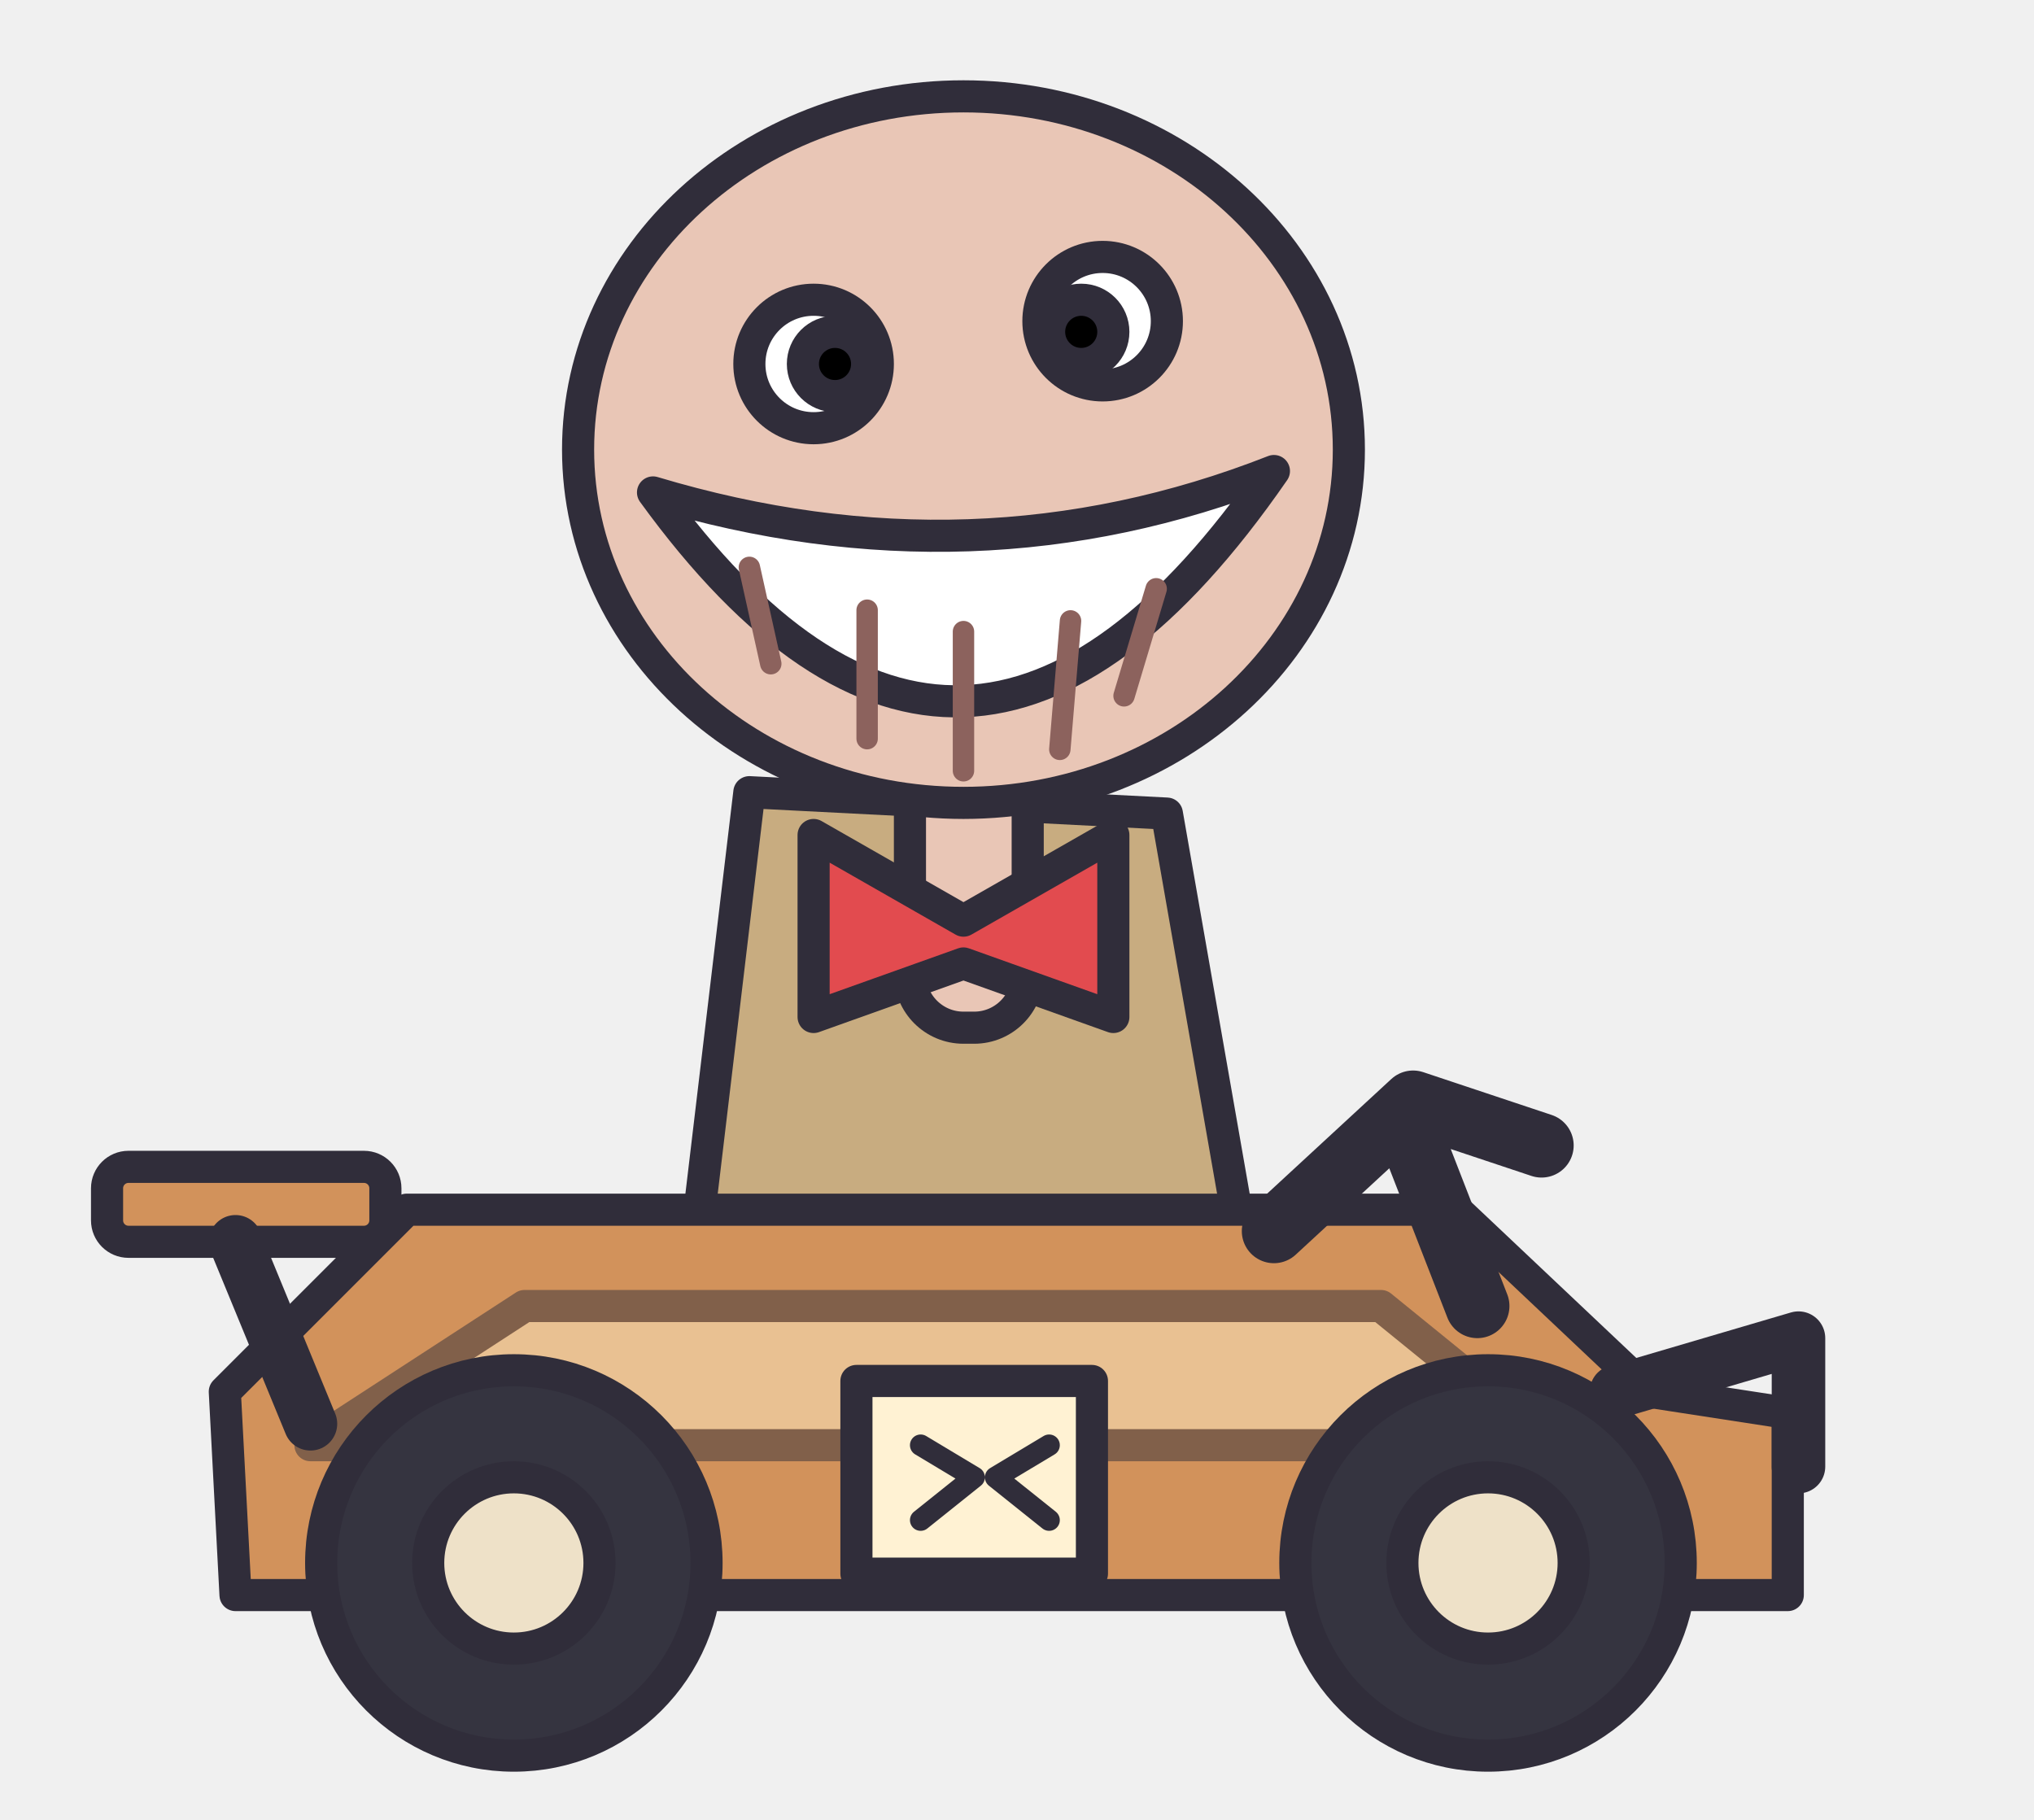
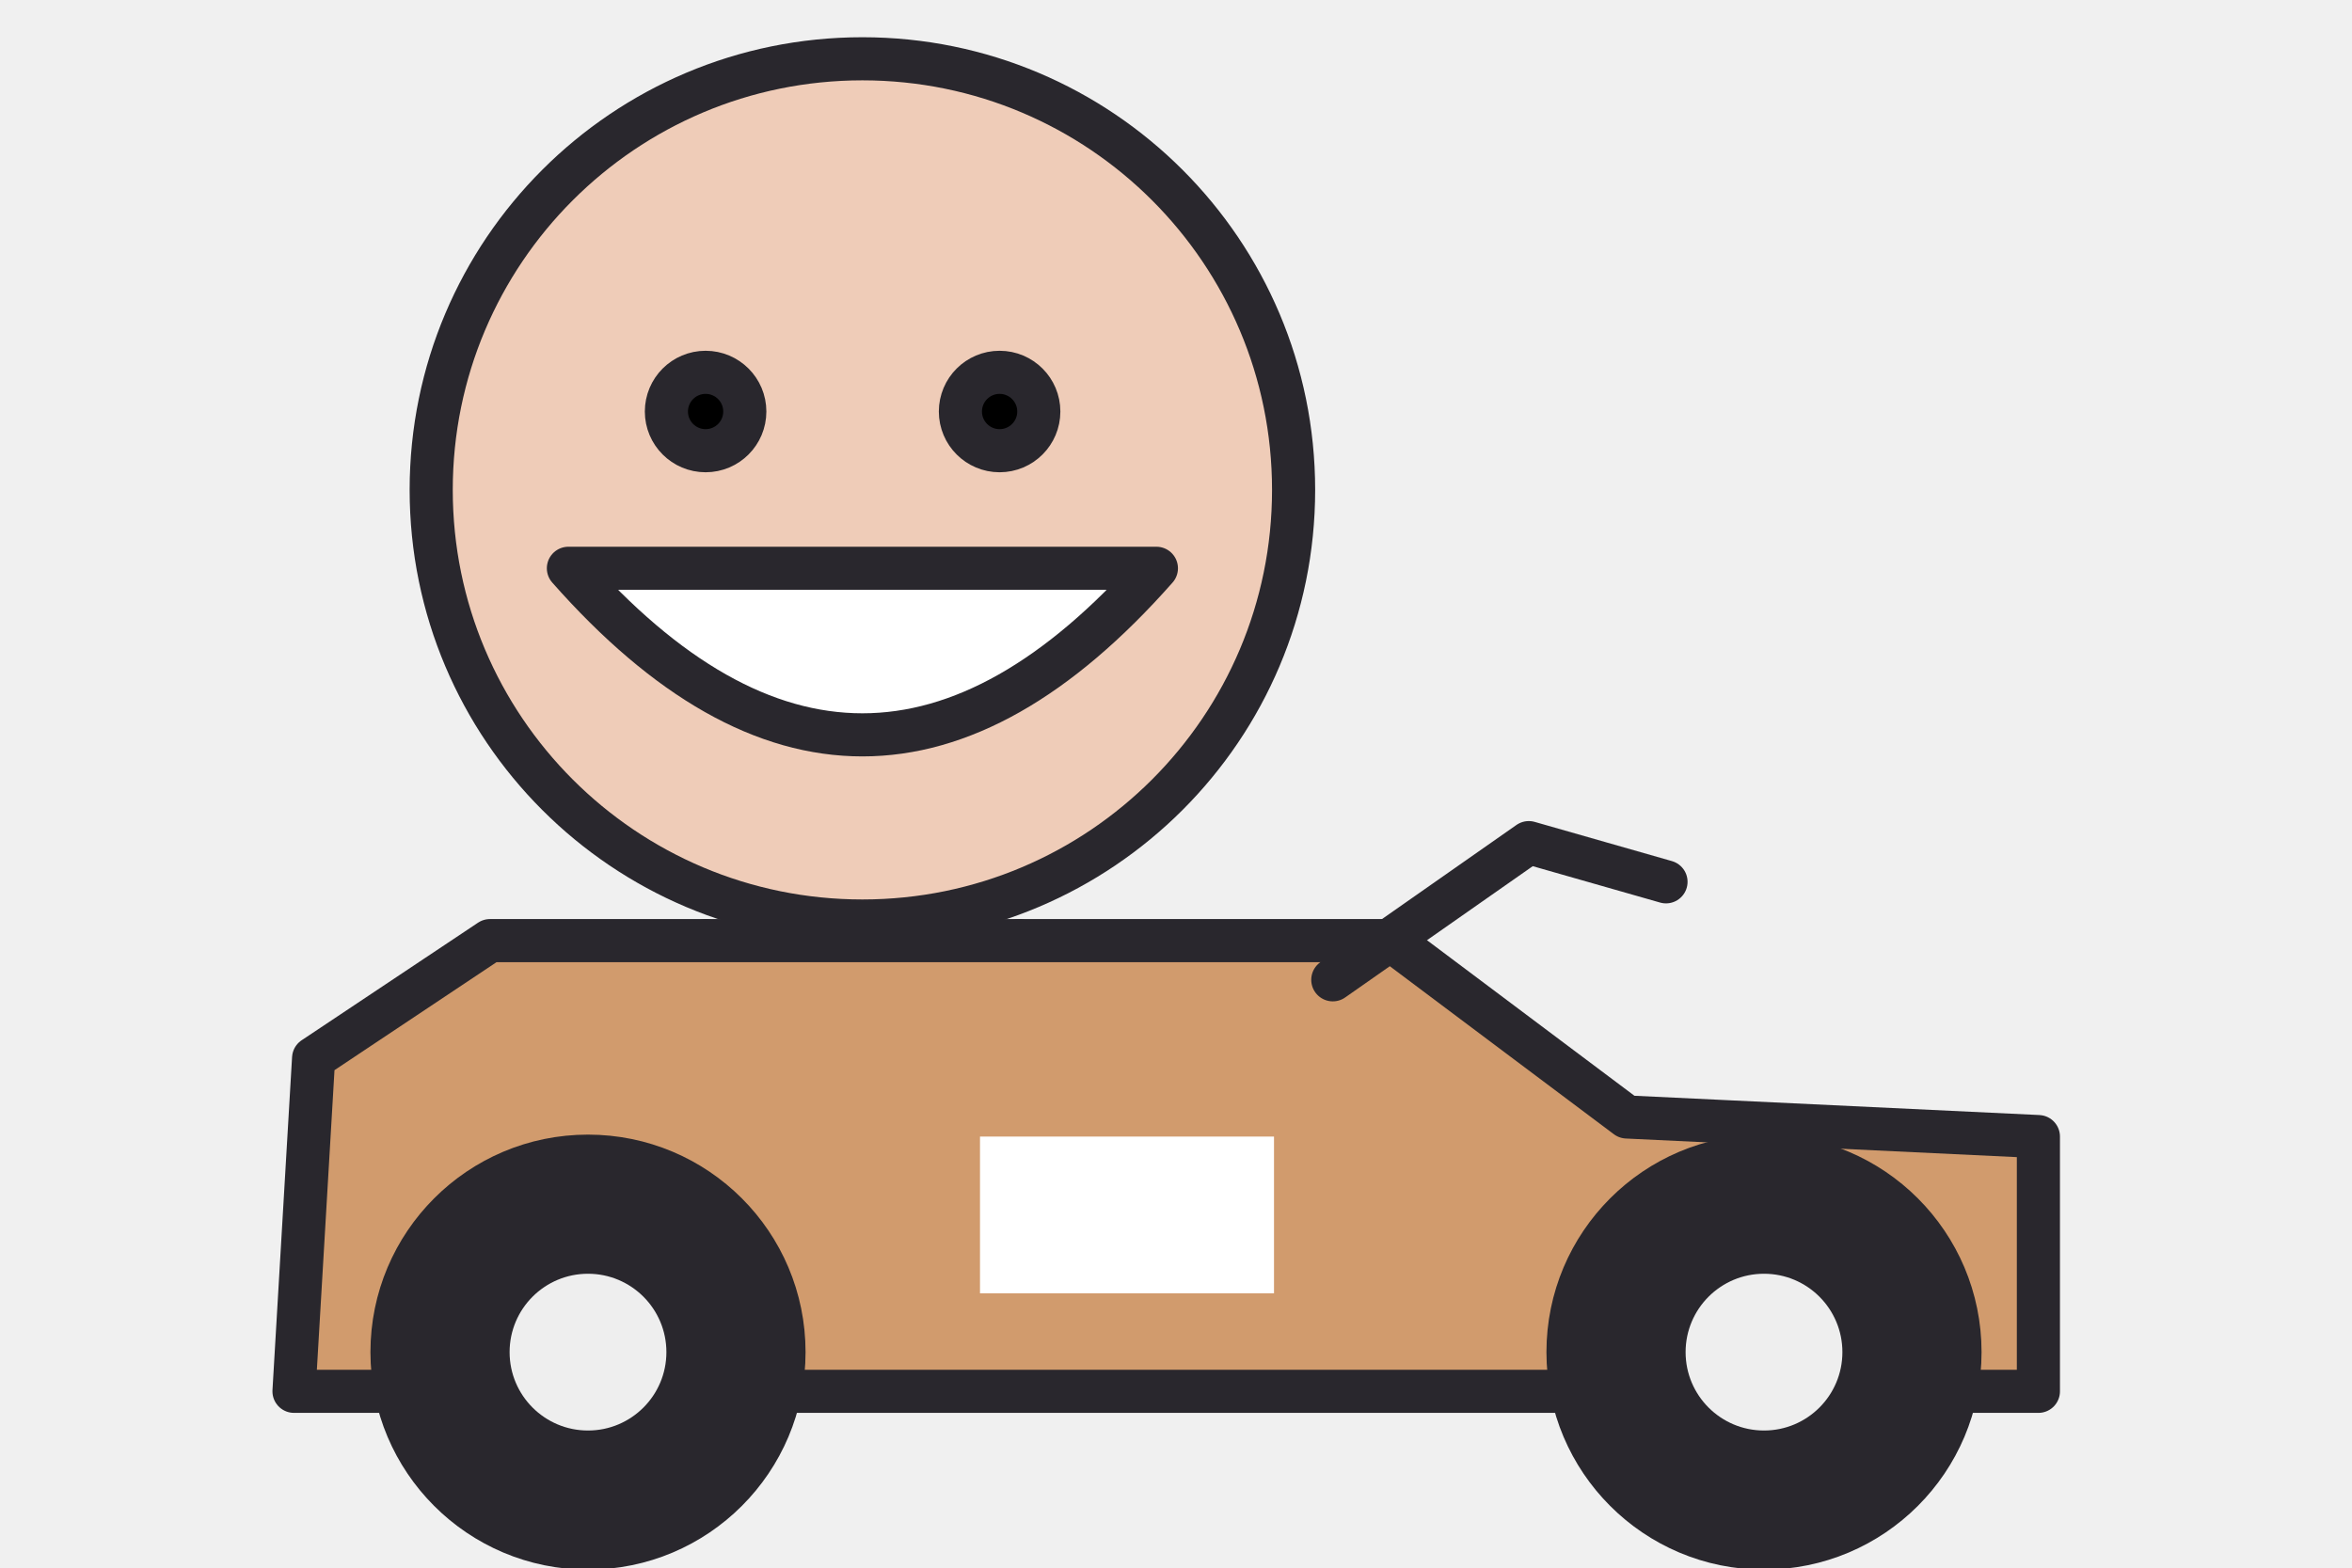
- <svg xmlns="http://www.w3.org/2000/svg" viewBox="0 0 190 170" role="img" aria-labelledby="title">
-   <g stroke="#302d3a" stroke-width="3" stroke-linejoin="round" stroke-linecap="round">
-     <path d="m65 116 5-42 39 2 7 40" fill="#c8ac80" />
-     <rect x="85" y="66" width="11" height="30" rx="5" fill="#e9c6b6" />
-     <ellipse cx="90" cy="42" rx="36" ry="33" fill="#e9c6b6" />
-     <circle cx="76" cy="34" r="6" fill="white" />
-     <circle cx="103" cy="30" r="6" fill="white" />
-     <circle cx="78" cy="34" r="3" />
-     <circle cx="101" cy="31" r="3" />
-     <path d="M61 46q29 40 58-2-28 11-58 2" fill="white" />
-     <path d="m70 53 2 9m9-5v12m9-10v13m10-14-1 12m9-15-3 10" stroke="#8c625d" stroke-width="2" />
-     <path d="m90 86-14-8v17l14-5 14 5V78Z" fill="#e24b4f" />
-     <path d="m21 130 17-17h98l18 17 13 2v17H22Z" fill="#d2925b" />
-     <path d="m29 135 20-13h80l16 13Z" fill="#fff0c9" opacity=".5" />
-     <path d="m119 115 13-12 12 4m-13-3 7 18" fill="none" stroke-width="6" />
-     <path d="m151 130 17-5v12" fill="none" stroke-width="5" />
-     <rect x="10" y="109" width="26" height="7" rx="2" fill="#d2925b" />
-     <path d="m22 116 7 17" stroke-width="5" />
-     <circle cx="48" cy="146" r="18" fill="#353440" />
-     <circle cx="48" cy="146" r="8" fill="#eee1c8" />
-     <circle cx="139" cy="146" r="18" fill="#353440" />
-     <circle cx="139" cy="146" r="8" fill="#eee1c8" />
-     <path d="m80 129h22v18H80Z" fill="#fff2d3" />
-     <path d="m86 135 5 3-5 4m12-7-5 3 5 4" fill="none" stroke-width="2" />
+ <svg xmlns="http://www.w3.org/2000/svg" viewBox="0 0 120 80" role="img" aria-labelledby="title">
+   <g stroke="#29272d" stroke-width="2.2" stroke-linejoin="round" stroke-linecap="round">
+     <circle cx="44" cy="25" r="22" fill="#efccb8" />
+     <circle cx="36" cy="21" r="2" />
+     <circle cx="51" cy="21" r="2" />
+     <path d="m29 29q15 17 30 0Z" fill="white" />
+     <path d="m36 48 8 4-8 4m16-8-8 4 8 4" fill="#d44939" />
+     <path d="m16 54 9-6h46l12 9 21 1v13H15Z" fill="#d19b6d" />
+     <path d="m68 50 10-7 7 2" fill="none" />
+     <circle cx="30" cy="69" r="10" fill="#29272d" />
+     <circle cx="90" cy="69" r="10" fill="#29272d" />
+     <circle cx="30" cy="69" r="4" fill="#eee" stroke="none" />
+     <circle cx="90" cy="69" r="4" fill="#eee" stroke="none" />
+     <path d="M50 58h15v8H50Z" fill="white" stroke="none" />
  </g>
</svg>
